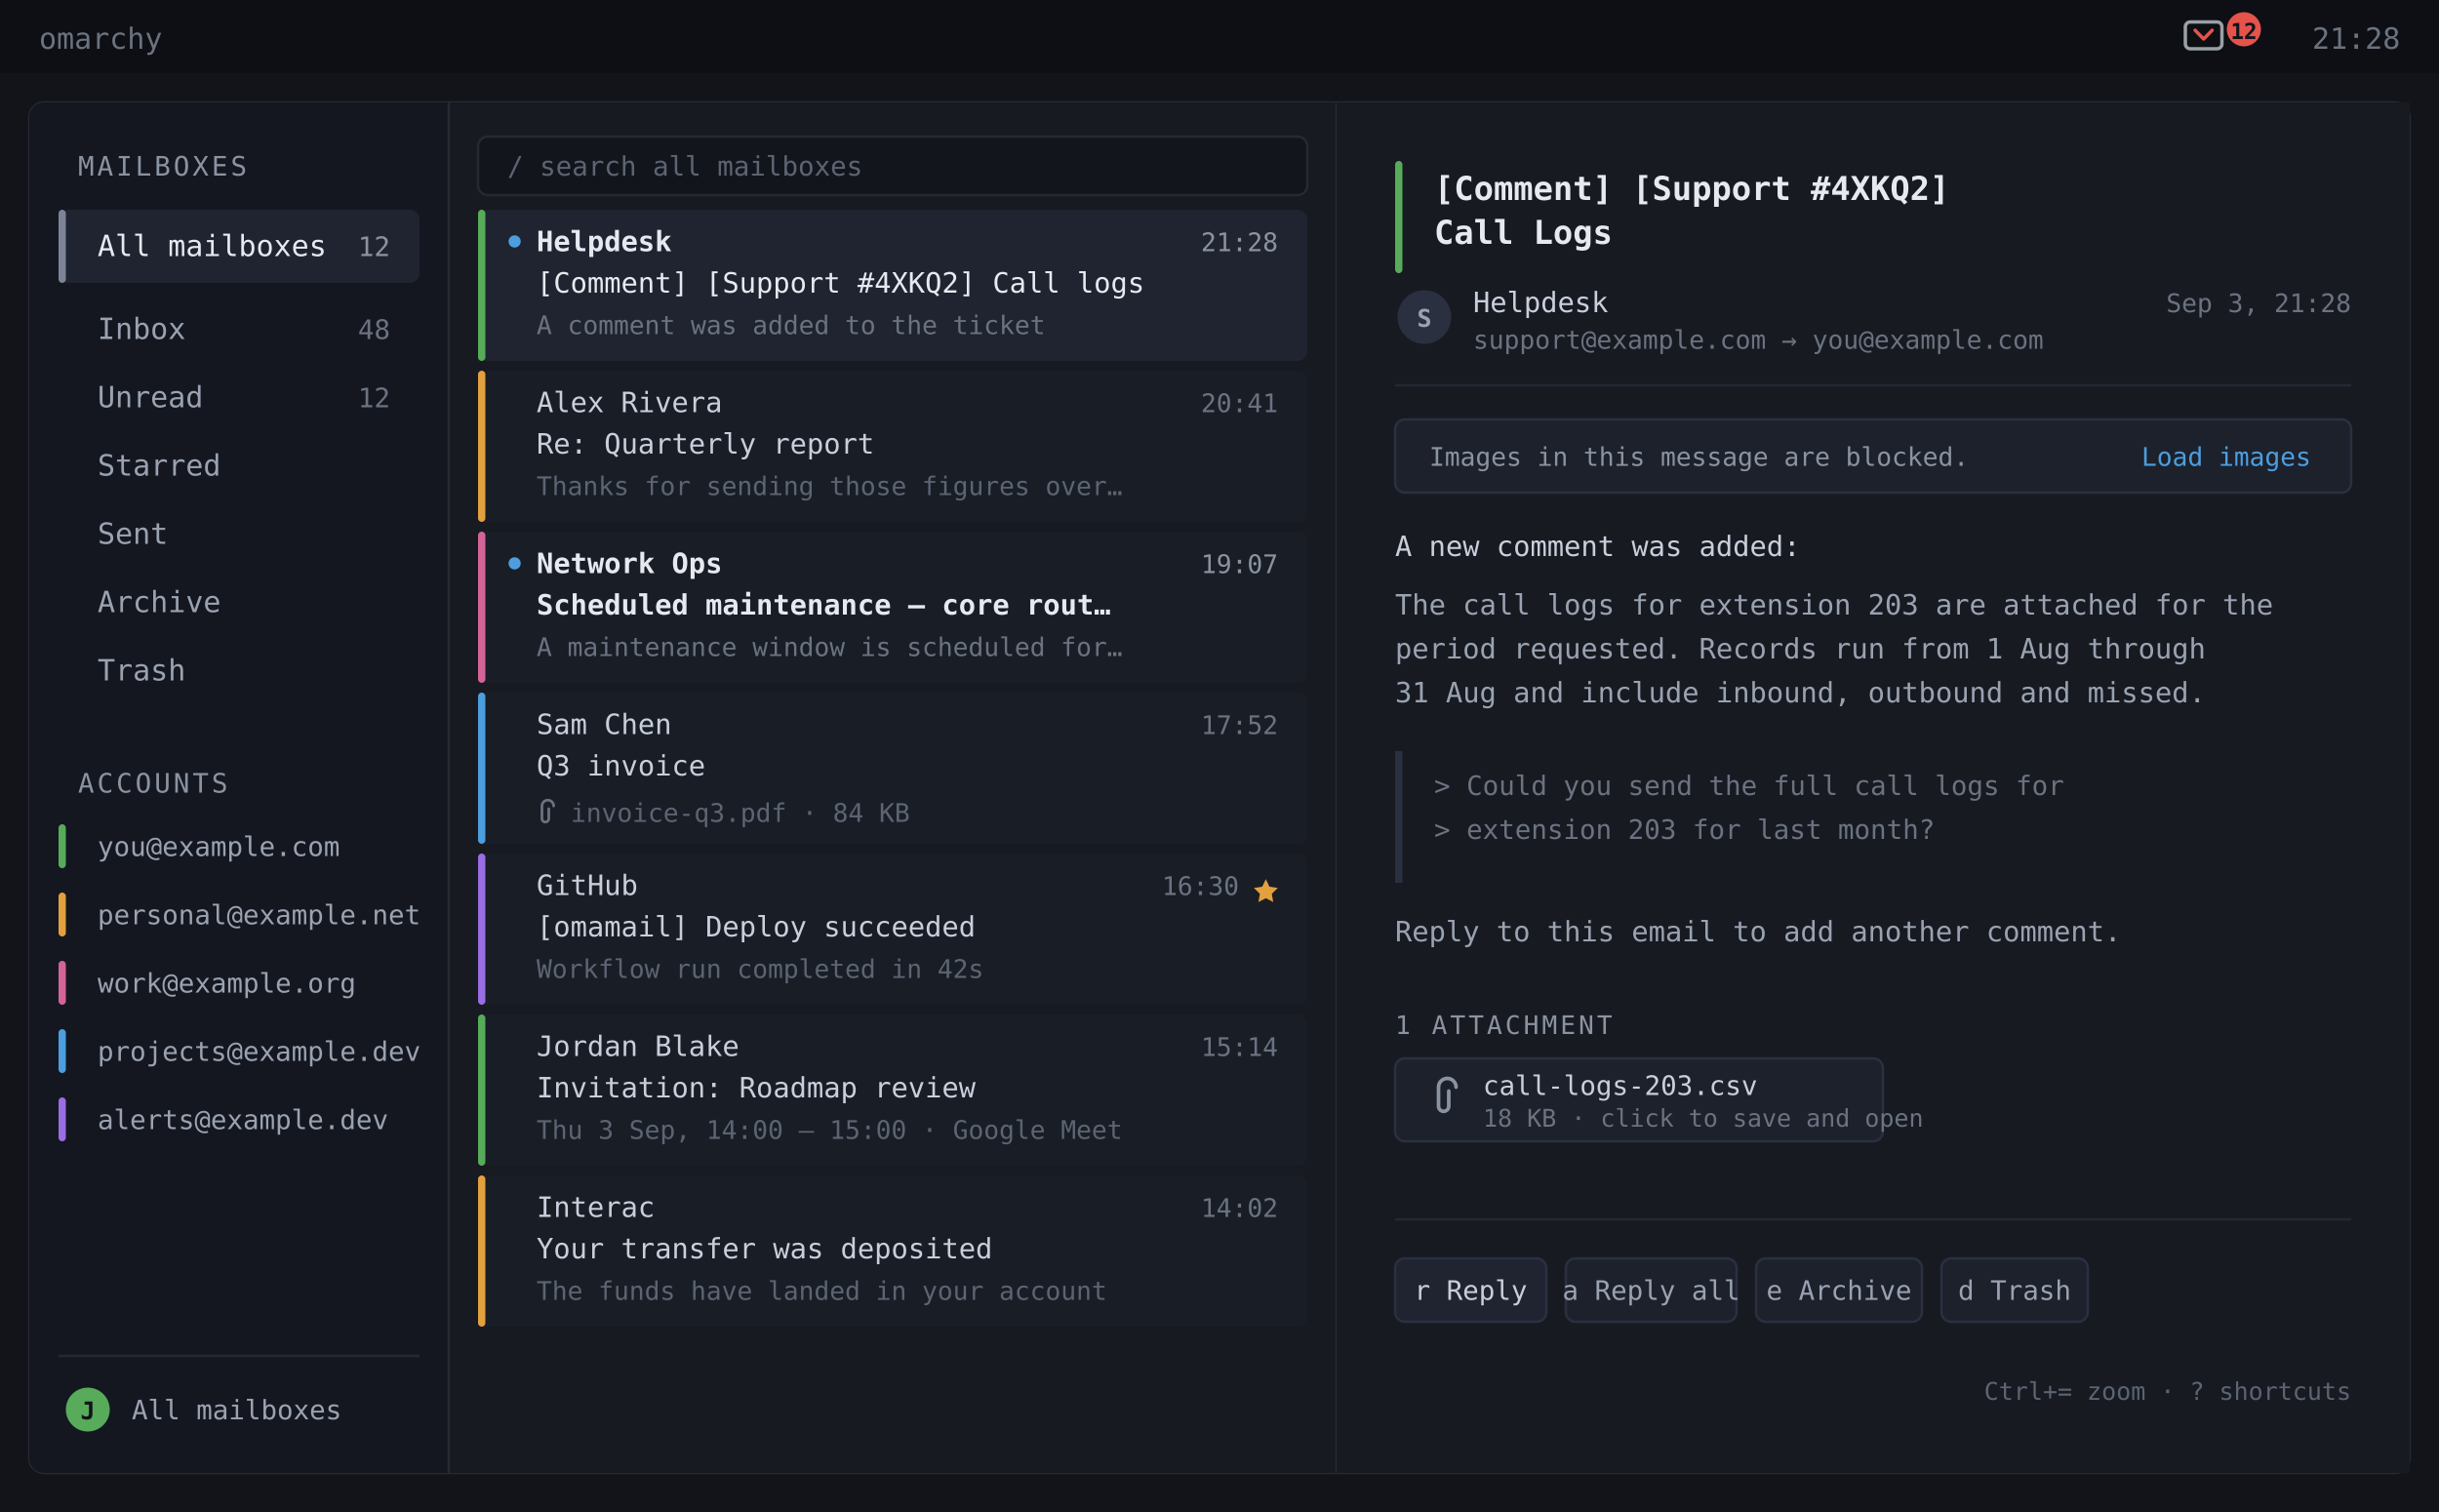
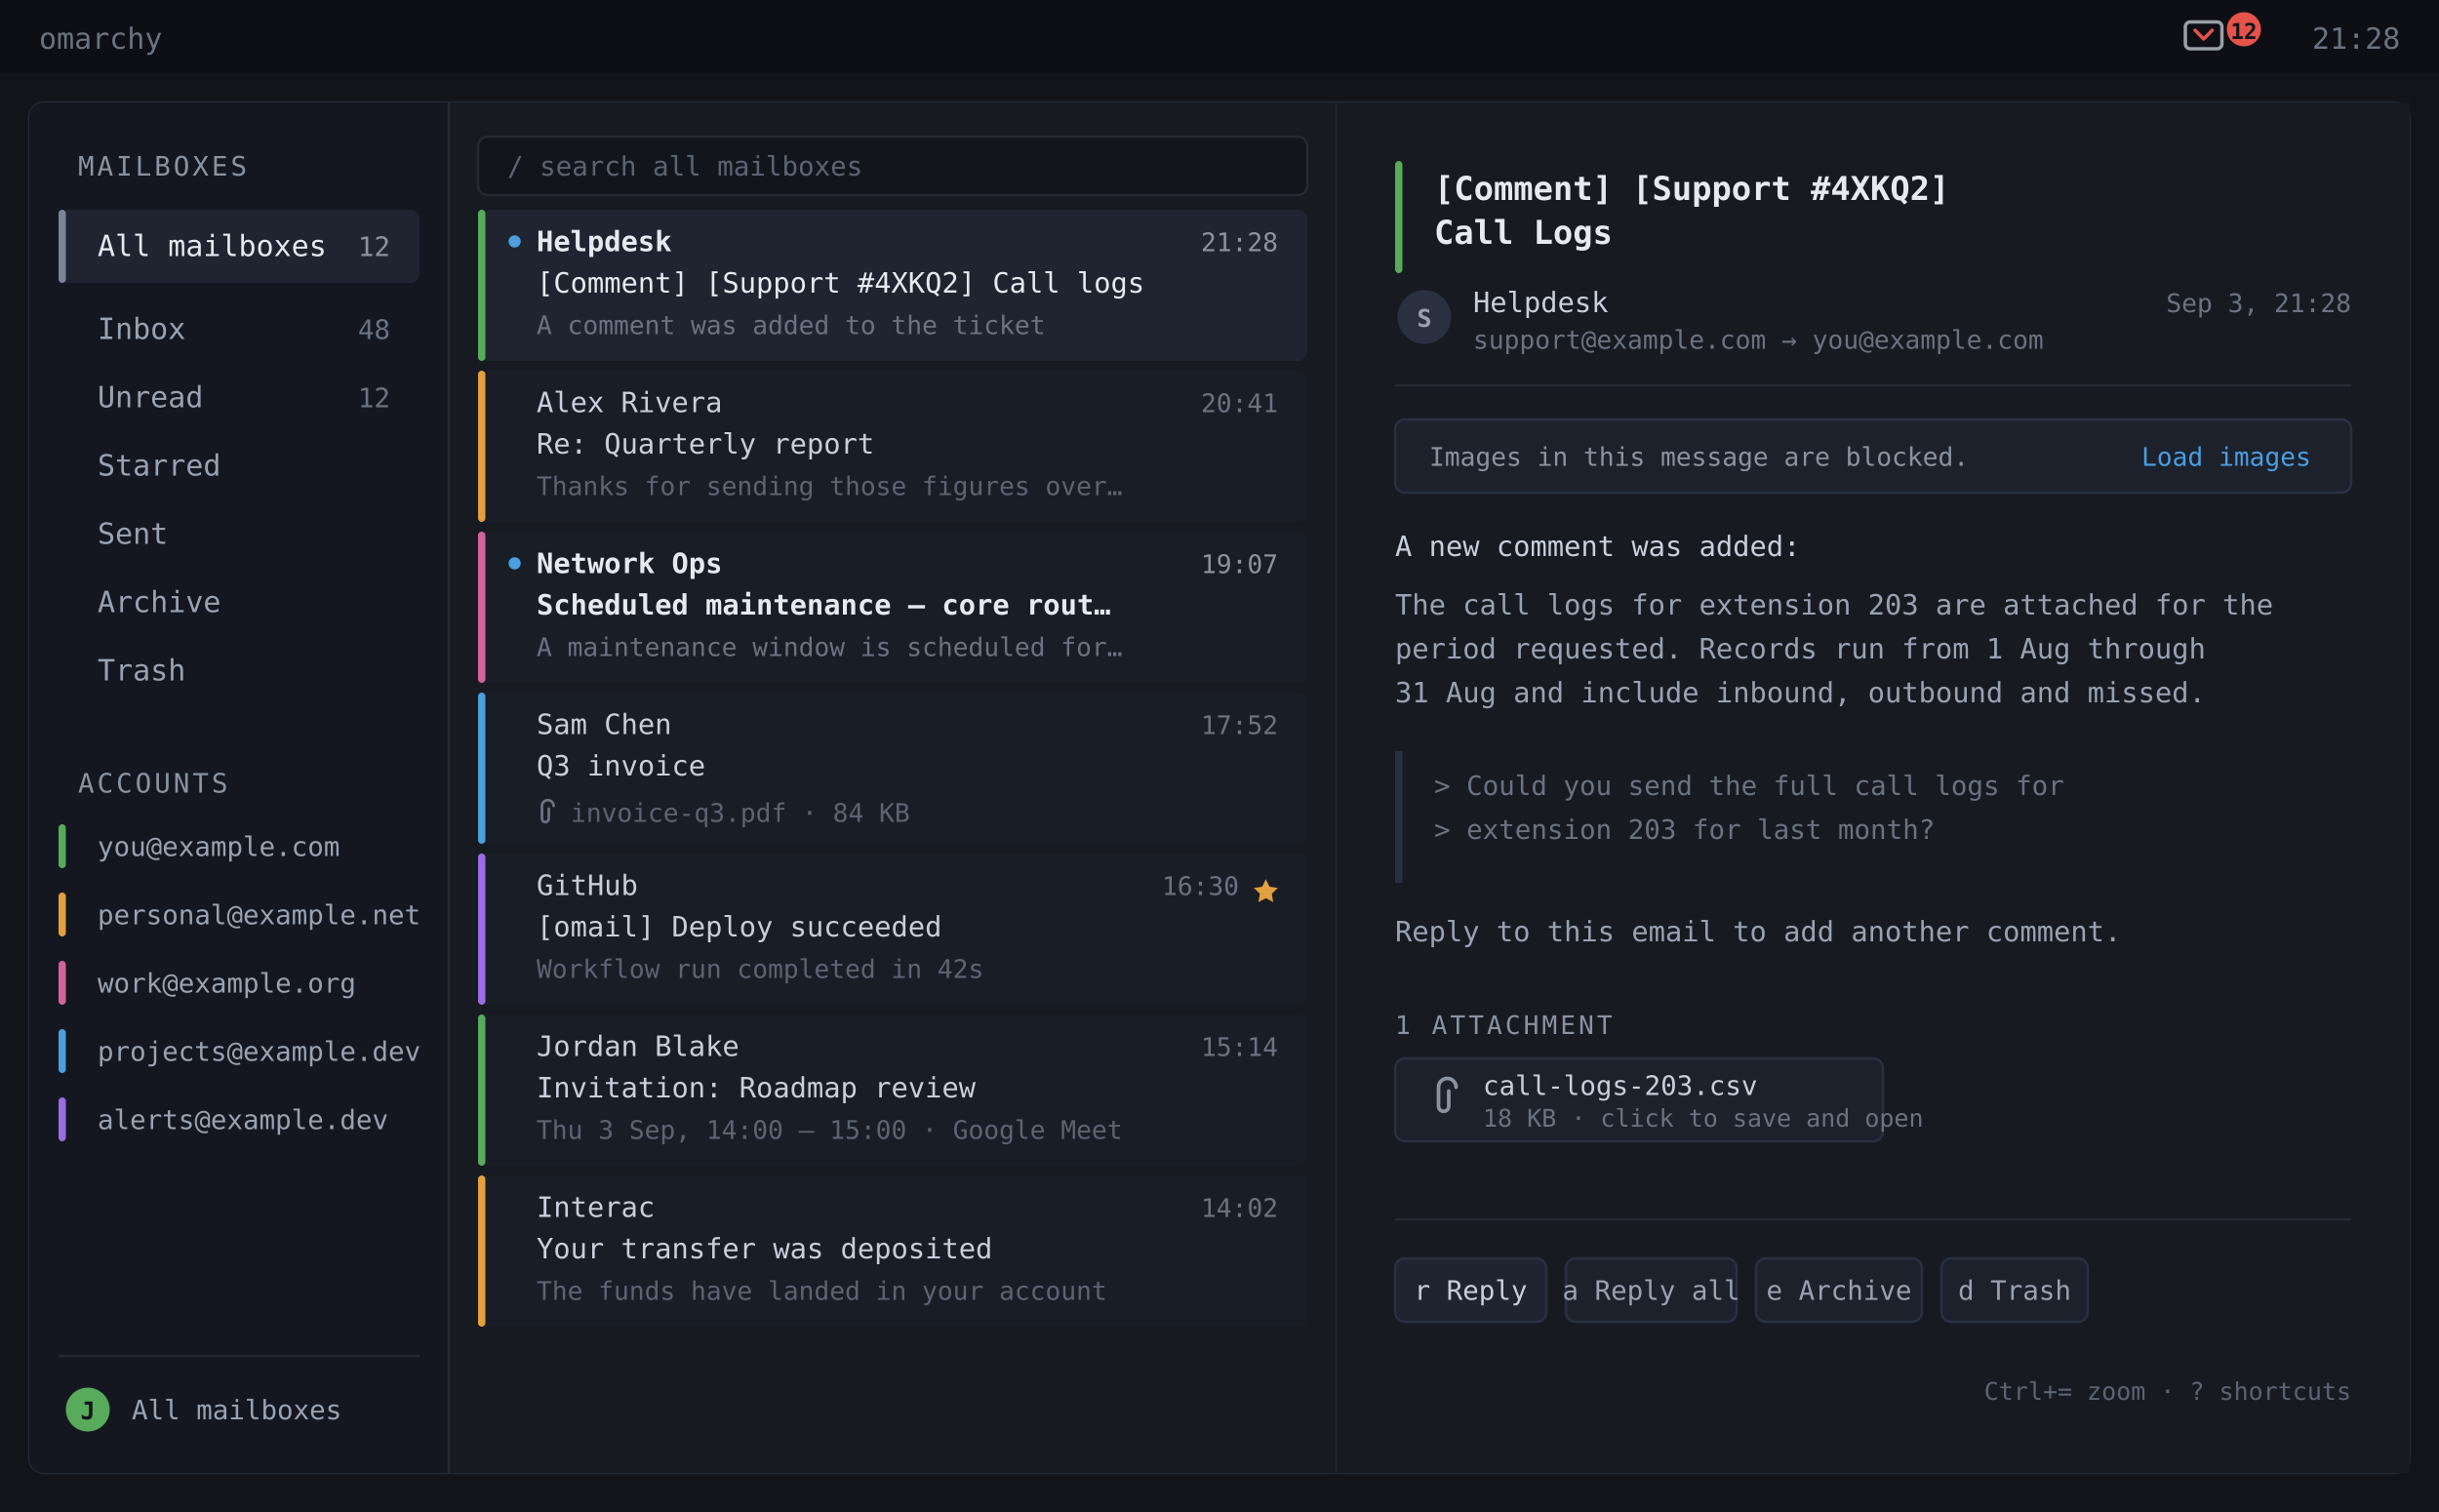
<svg xmlns="http://www.w3.org/2000/svg" width="1000" height="620" viewBox="0 0 1000 620" font-family="JetBrains Mono, DejaVu Sans Mono, monospace">
  <defs>
    <clipPath id="rowclip">
      <rect x="184" y="86" width="352" height="500" />
    </clipPath>
  </defs>
  <rect width="1000" height="620" fill="#12141a" />
  <rect x="0" y="0" width="1000" height="30" fill="#0d0f14" />
  <text x="16" y="20" fill="#6b7280" font-size="12">omarchy</text>
  <g transform="translate(896 9)">
    <rect x="0" y="0" width="15" height="11" rx="2" fill="none" stroke="#9aa0a6" stroke-width="1.4" />
    <path d="M4 3.4l3.5 3.6L11 3.4" fill="none" stroke="#e5534b" stroke-width="1.4" stroke-linecap="round" stroke-linejoin="round" />
  </g>
  <circle cx="920" cy="12" r="7" fill="#e5534b" />
  <text x="920" y="16" fill="#12141a" font-size="9" font-weight="bold" text-anchor="middle">12</text>
  <text x="948" y="20" fill="#6b7280" font-size="12">21:28</text>
  <rect x="12" y="42" width="976" height="562" rx="6" fill="#171a21" stroke="#252932" />
  <rect x="12" y="42" width="172" height="562" rx="6" fill="#141720" />
  <rect x="172" y="42" width="12" height="562" fill="#141720" />
  <text x="32" y="72" fill="#8b93a1" font-size="11" letter-spacing="1.2">MAILBOXES</text>
  <rect x="24" y="86" width="148" height="30" rx="4" fill="#1f2430" />
  <rect x="24" y="86" width="3" height="30" rx="1.5" fill="#7c8496" />
  <text x="40" y="105" fill="#e6e9ef" font-size="12">All mailboxes</text>
  <text x="160" y="105" fill="#8b93a1" font-size="11" text-anchor="end">12</text>
  <text x="40" y="139" fill="#9aa2b1" font-size="12">Inbox</text>
  <text x="160" y="139" fill="#6b7280" font-size="11" text-anchor="end">48</text>
  <text x="40" y="167" fill="#9aa2b1" font-size="12">Unread</text>
  <text x="160" y="167" fill="#6b7280" font-size="11" text-anchor="end">12</text>
  <text x="40" y="195" fill="#9aa2b1" font-size="12">Starred</text>
  <text x="40" y="223" fill="#9aa2b1" font-size="12">Sent</text>
  <text x="40" y="251" fill="#9aa2b1" font-size="12">Archive</text>
  <text x="40" y="279" fill="#9aa2b1" font-size="12">Trash</text>
  <text x="32" y="325" fill="#8b93a1" font-size="11" letter-spacing="1.2">ACCOUNTS</text>
  <rect x="24" y="338" width="3" height="18" rx="1.5" fill="#57ab5a" />
  <text x="40" y="351" fill="#9aa2b1" font-size="11">you@example.com</text>
  <rect x="24" y="366" width="3" height="18" rx="1.5" fill="#e2a03f" />
  <text x="40" y="379" fill="#9aa2b1" font-size="11">personal@example.net</text>
  <rect x="24" y="394" width="3" height="18" rx="1.5" fill="#d2649a" />
  <text x="40" y="407" fill="#9aa2b1" font-size="11">work@example.org</text>
  <rect x="24" y="422" width="3" height="18" rx="1.5" fill="#4c9ede" />
  <text x="40" y="435" fill="#9aa2b1" font-size="11">projects@example.dev</text>
  <rect x="24" y="450" width="3" height="18" rx="1.5" fill="#986ee2" />
  <text x="40" y="463" fill="#9aa2b1" font-size="11">alerts@example.dev</text>
  <line x1="24" y1="556" x2="172" y2="556" stroke="#252932" />
  <circle cx="36" cy="578" r="9" fill="#57ab5a" />
  <text x="36" y="582" fill="#12141a" font-size="10" font-weight="bold" text-anchor="middle">J</text>
  <text x="54" y="582" fill="#9aa2b1" font-size="11">All mailboxes</text>
  <rect x="184" y="42" width="364" height="562" fill="#171a21" />
  <line x1="184" y1="42" x2="184" y2="604" stroke="#252932" />
  <line x1="548" y1="42" x2="548" y2="604" stroke="#252932" />
  <rect x="196" y="56" width="340" height="24" rx="4" fill="#12151c" stroke="#252932" />
  <text x="208" y="72" fill="#5c6472" font-size="11">/  search all mailboxes</text>
  <g clip-path="url(#rowclip)">
    <rect x="196" y="86" width="340" height="62" rx="4" fill="#1f2430" />
    <rect x="196" y="86" width="3" height="62" rx="1.5" fill="#57ab5a" />
    <circle cx="211" cy="99" r="2.5" fill="#4c9ede" />
    <text x="220" y="103" fill="#e6e9ef" font-size="11.5" font-weight="bold">Helpdesk</text>
    <text x="524" y="103" fill="#8b93a1" font-size="10.5" text-anchor="end">21:28</text>
    <text x="220" y="120" fill="#e6e9ef" font-size="11.5">[Comment] [Support #4XKQ2] Call logs</text>
    <text x="220" y="137" fill="#6b7280" font-size="10.5">A comment was added to the ticket</text>
    <rect x="196" y="152" width="340" height="62" rx="4" fill="#191d26" />
    <rect x="196" y="152" width="3" height="62" rx="1.5" fill="#e2a03f" />
    <text x="220" y="169" fill="#c8cfdb" font-size="11.5">Alex Rivera</text>
    <text x="524" y="169" fill="#6b7280" font-size="10.5" text-anchor="end">20:41</text>
    <text x="220" y="186" fill="#c8cfdb" font-size="11.5">Re: Quarterly report</text>
    <text x="220" y="203" fill="#5c6472" font-size="10.5">Thanks for sending those figures over…</text>
    <rect x="196" y="218" width="340" height="62" rx="4" fill="#191d26" />
    <rect x="196" y="218" width="3" height="62" rx="1.5" fill="#d2649a" />
    <circle cx="211" cy="231" r="2.5" fill="#4c9ede" />
    <text x="220" y="235" fill="#e6e9ef" font-size="11.5" font-weight="bold">Network Ops</text>
    <text x="524" y="235" fill="#8b93a1" font-size="10.5" text-anchor="end">19:07</text>
    <text x="220" y="252" fill="#e6e9ef" font-size="11.5" font-weight="bold">Scheduled maintenance — core rout…</text>
    <text x="220" y="269" fill="#6b7280" font-size="10.5">A maintenance window is scheduled for…</text>
    <rect x="196" y="284" width="340" height="62" rx="4" fill="#191d26" />
    <rect x="196" y="284" width="3" height="62" rx="1.5" fill="#4c9ede" />
    <text x="220" y="301" fill="#c8cfdb" font-size="11.5">Sam Chen</text>
    <text x="524" y="301" fill="#6b7280" font-size="10.5" text-anchor="end">17:52</text>
    <text x="220" y="318" fill="#c8cfdb" font-size="11.5">Q3 invoice</text>
    <g transform="translate(220 328)">
      <path d="M7 2.5a2.4 2.4 0 0 0-4.8 0v5.2a1.4 1.4 0 0 0 2.8 0V3.6" fill="none" stroke="#6b7280" stroke-width="1.1" stroke-linecap="round" />
    </g>
    <text x="234" y="337" fill="#5c6472" font-size="10.5">invoice-q3.pdf · 84 KB</text>
    <rect x="196" y="350" width="340" height="62" rx="4" fill="#191d26" />
    <rect x="196" y="350" width="3" height="62" rx="1.5" fill="#986ee2" />
    <text x="220" y="367" fill="#c8cfdb" font-size="11.5">GitHub</text>
    <path d="M519 360.5l1.5 3.1 3.4.5-2.45 2.4.58 3.4-3.03-1.6-3.03 1.6.58-3.4-2.45-2.4 3.4-.5z" fill="#e2a03f" />
    <text x="508" y="367" fill="#6b7280" font-size="10.5" text-anchor="end">16:30</text>
-     <text x="220" y="384" fill="#c8cfdb" font-size="11.5">[omamail] Deploy succeeded</text>
+     <text x="220" y="384" fill="#c8cfdb" font-size="11.5">[omail] Deploy succeeded</text>
    <text x="220" y="401" fill="#5c6472" font-size="10.5">Workflow run completed in 42s</text>
    <rect x="196" y="416" width="340" height="62" rx="4" fill="#191d26" />
    <rect x="196" y="416" width="3" height="62" rx="1.5" fill="#57ab5a" />
    <text x="220" y="433" fill="#c8cfdb" font-size="11.5">Jordan Blake</text>
    <text x="524" y="433" fill="#6b7280" font-size="10.5" text-anchor="end">15:14</text>
    <text x="220" y="450" fill="#c8cfdb" font-size="11.5">Invitation: Roadmap review</text>
    <text x="220" y="467" fill="#5c6472" font-size="10.5">Thu 3 Sep, 14:00 – 15:00 · Google Meet</text>
    <rect x="196" y="482" width="340" height="62" rx="4" fill="#191d26" />
    <rect x="196" y="482" width="3" height="62" rx="1.5" fill="#e2a03f" />
    <text x="220" y="499" fill="#c8cfdb" font-size="11.5">Interac</text>
    <text x="524" y="499" fill="#6b7280" font-size="10.5" text-anchor="end">14:02</text>
    <text x="220" y="516" fill="#c8cfdb" font-size="11.5">Your transfer was deposited</text>
    <text x="220" y="533" fill="#5c6472" font-size="10.5">The funds have landed in your account</text>
  </g>
  <rect x="548" y="42" width="440" height="562" fill="#171a21" />
  <rect x="572" y="66" width="3" height="46" rx="1.5" fill="#57ab5a" />
  <text x="588" y="82" fill="#e6e9ef" font-size="13.5" font-weight="bold">[Comment] [Support #4XKQ2]</text>
  <text x="588" y="100" fill="#e6e9ef" font-size="13.5" font-weight="bold">Call Logs</text>
  <circle cx="584" cy="130" r="11" fill="#2a3040" />
  <text x="584" y="134" fill="#9aa2b1" font-size="10" font-weight="bold" text-anchor="middle">S</text>
  <text x="604" y="128" fill="#c8cfdb" font-size="11.5">Helpdesk</text>
  <text x="604" y="143" fill="#6b7280" font-size="10.5">support@example.com → you@example.com</text>
  <text x="964" y="128" fill="#6b7280" font-size="10.5" text-anchor="end">Sep 3, 21:28</text>
  <line x1="572" y1="158" x2="964" y2="158" stroke="#252932" />
  <rect x="572" y="172" width="392" height="30" rx="4" fill="#1c212c" stroke="#2a3040" />
  <text x="586" y="191" fill="#8b93a1" font-size="10.5">Images in this message are blocked.</text>
  <text x="878" y="191" fill="#4c9ede" font-size="10.5">Load images</text>
  <text x="572" y="228" fill="#c8cfdb" font-size="11.5">A new comment was added:</text>
  <text x="572" y="252" fill="#9aa2b1" font-size="11.5">The call logs for extension 203 are attached for the</text>
  <text x="572" y="270" fill="#9aa2b1" font-size="11.5">period requested. Records run from 1 Aug through</text>
  <text x="572" y="288" fill="#9aa2b1" font-size="11.5">31 Aug and include inbound, outbound and missed.</text>
  <rect x="572" y="308" width="3" height="54" fill="#2a3040" />
  <text x="588" y="326" fill="#6b7280" font-size="11">&gt; Could you send the full call logs for</text>
  <text x="588" y="344" fill="#6b7280" font-size="11">&gt; extension 203 for last month?</text>
  <text x="572" y="386" fill="#9aa2b1" font-size="11.5">Reply to this email to add another comment.</text>
  <text x="572" y="424" fill="#8b93a1" font-size="10.5" letter-spacing="1.2">1 ATTACHMENT</text>
  <rect x="572" y="434" width="200" height="34" rx="4" fill="#1c212c" stroke="#2a3040" />
  <g transform="translate(586 442)">
    <path d="M11 3.8a3.6 3.6 0 0 0-7.2 0v7.8a2.1 2.1 0 0 0 4.2 0V5.4" fill="none" stroke="#8b93a1" stroke-width="1.5" stroke-linecap="round" />
  </g>
  <text x="608" y="449" fill="#c8cfdb" font-size="11">call-logs-203.csv</text>
  <text x="608" y="462" fill="#6b7280" font-size="10">18 KB · click to save and open</text>
  <line x1="572" y1="500" x2="964" y2="500" stroke="#252932" />
  <rect x="572" y="516" width="62" height="26" rx="4" fill="#1f2430" stroke="#2a3040" />
  <text x="603" y="533" fill="#c8cfdb" font-size="11" text-anchor="middle">r Reply</text>
  <rect x="642" y="516" width="70" height="26" rx="4" fill="#1c212c" stroke="#2a3040" />
  <text x="677" y="533" fill="#9aa2b1" font-size="11" text-anchor="middle">a Reply all</text>
  <rect x="720" y="516" width="68" height="26" rx="4" fill="#1c212c" stroke="#2a3040" />
  <text x="754" y="533" fill="#9aa2b1" font-size="11" text-anchor="middle">e Archive</text>
  <rect x="796" y="516" width="60" height="26" rx="4" fill="#1c212c" stroke="#2a3040" />
  <text x="826" y="533" fill="#9aa2b1" font-size="11" text-anchor="middle">d Trash</text>
  <text x="964" y="574" fill="#5c6472" font-size="10" text-anchor="end">Ctrl+= zoom · ? shortcuts</text>
</svg>
